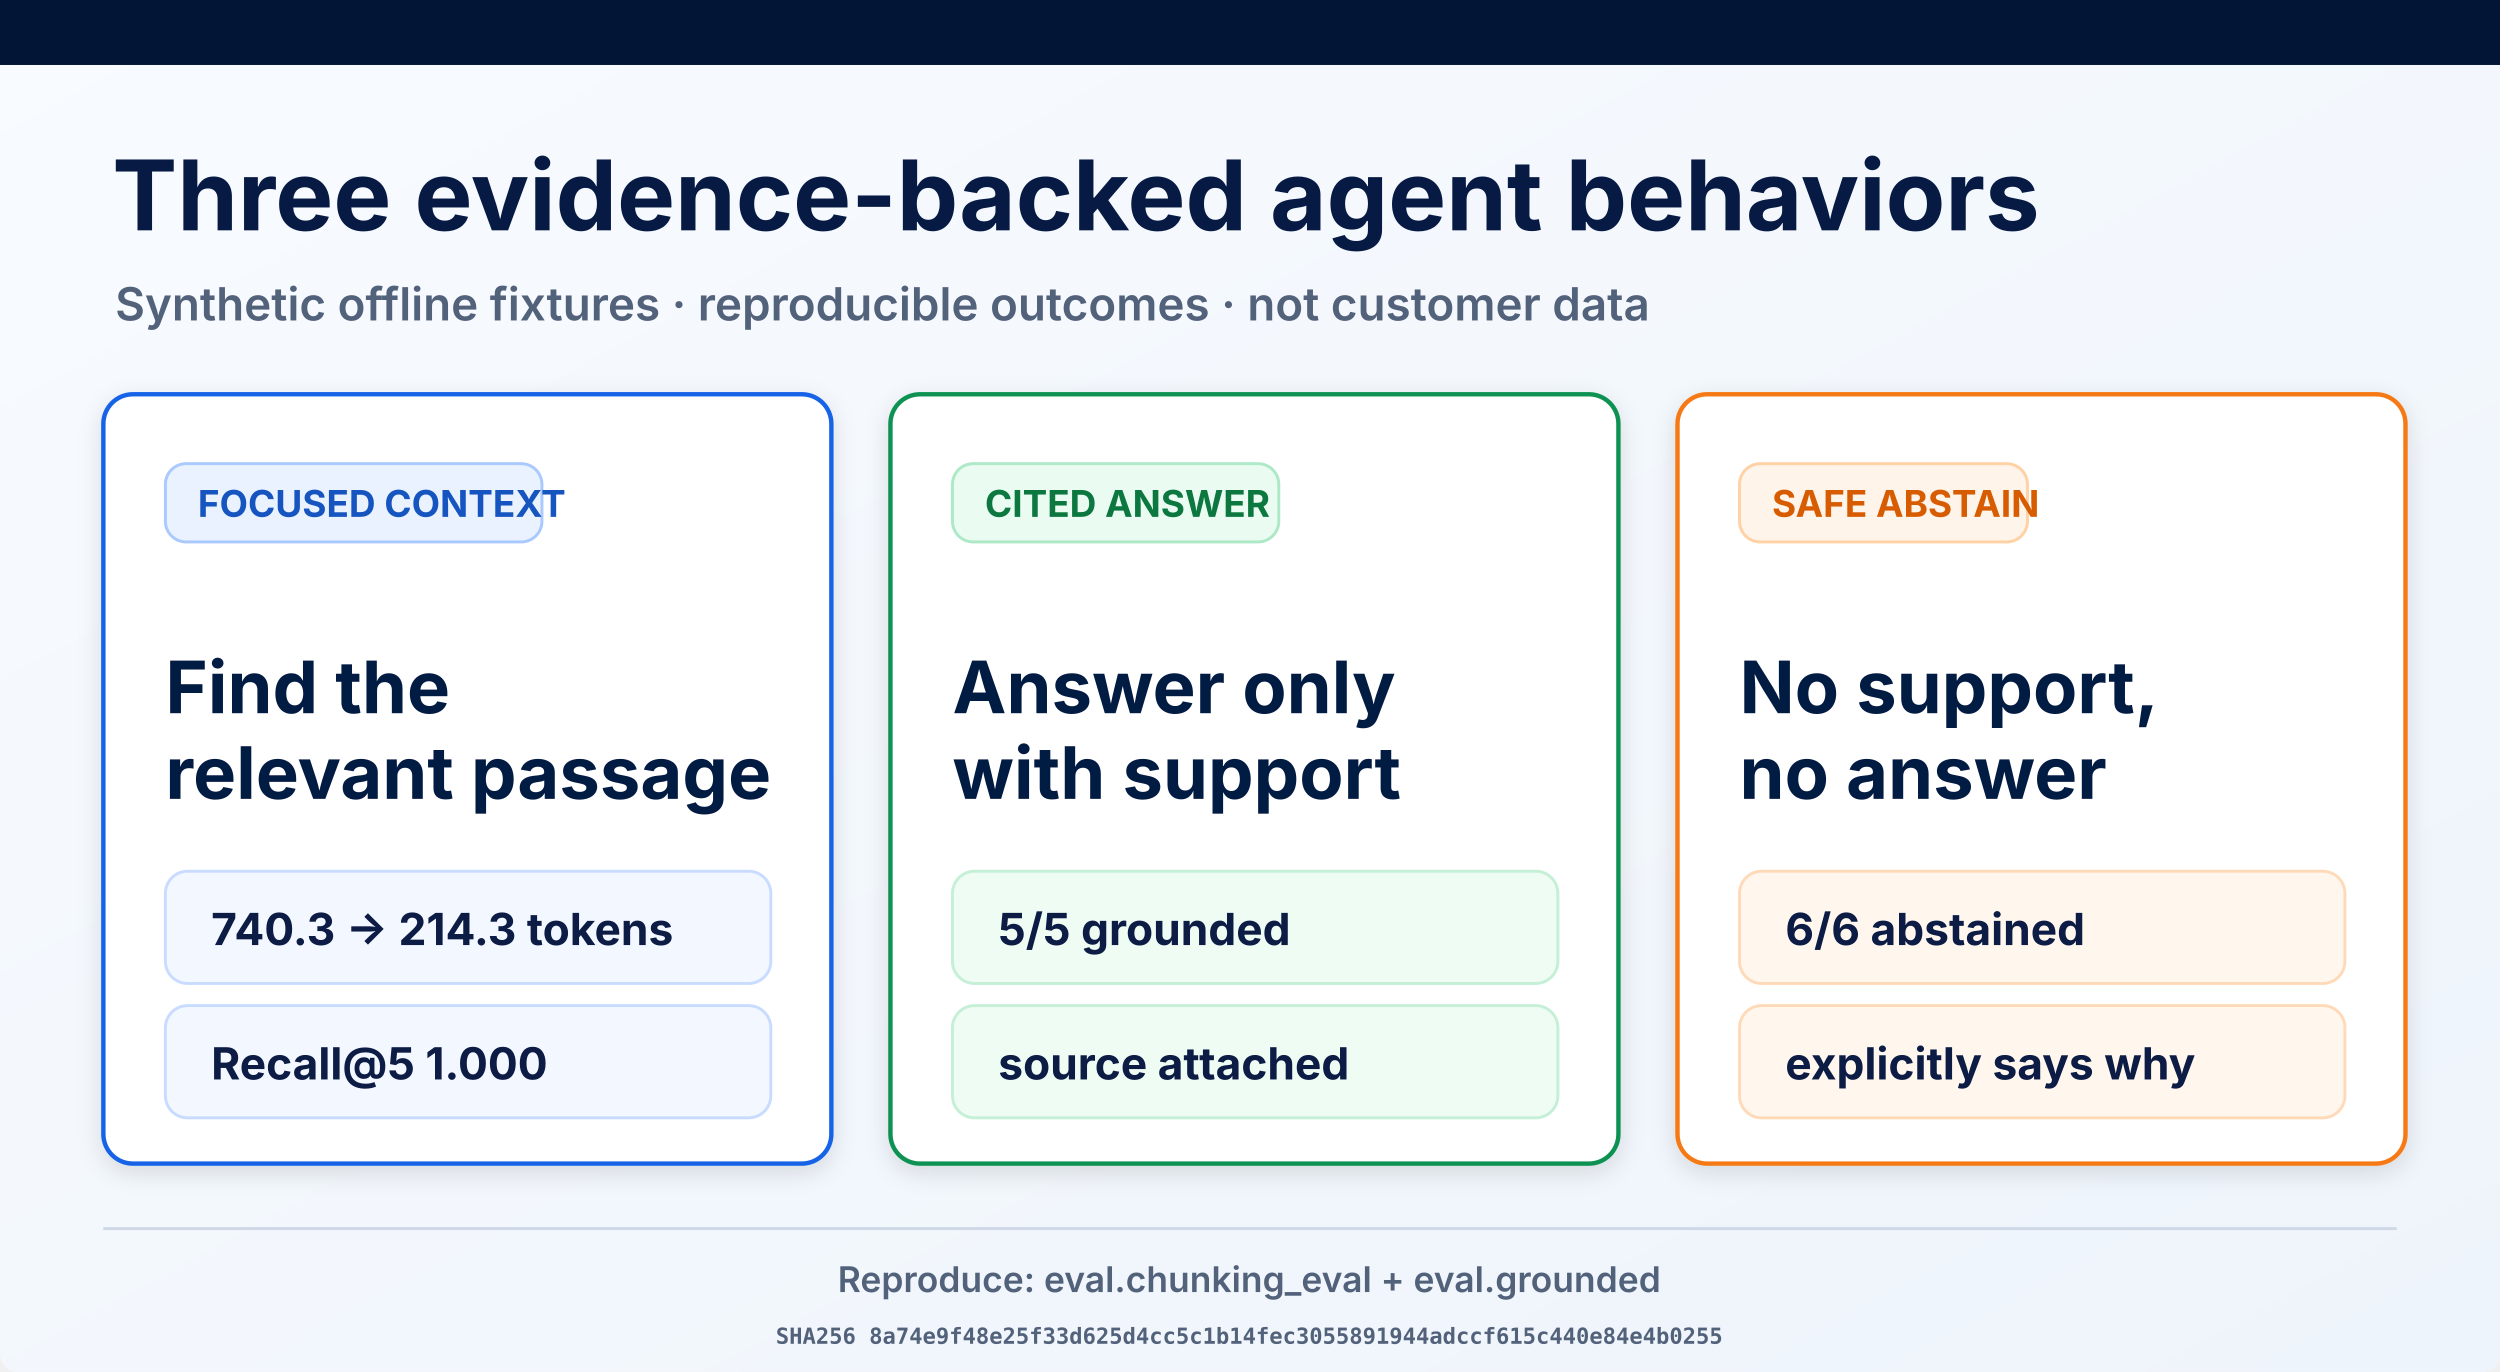
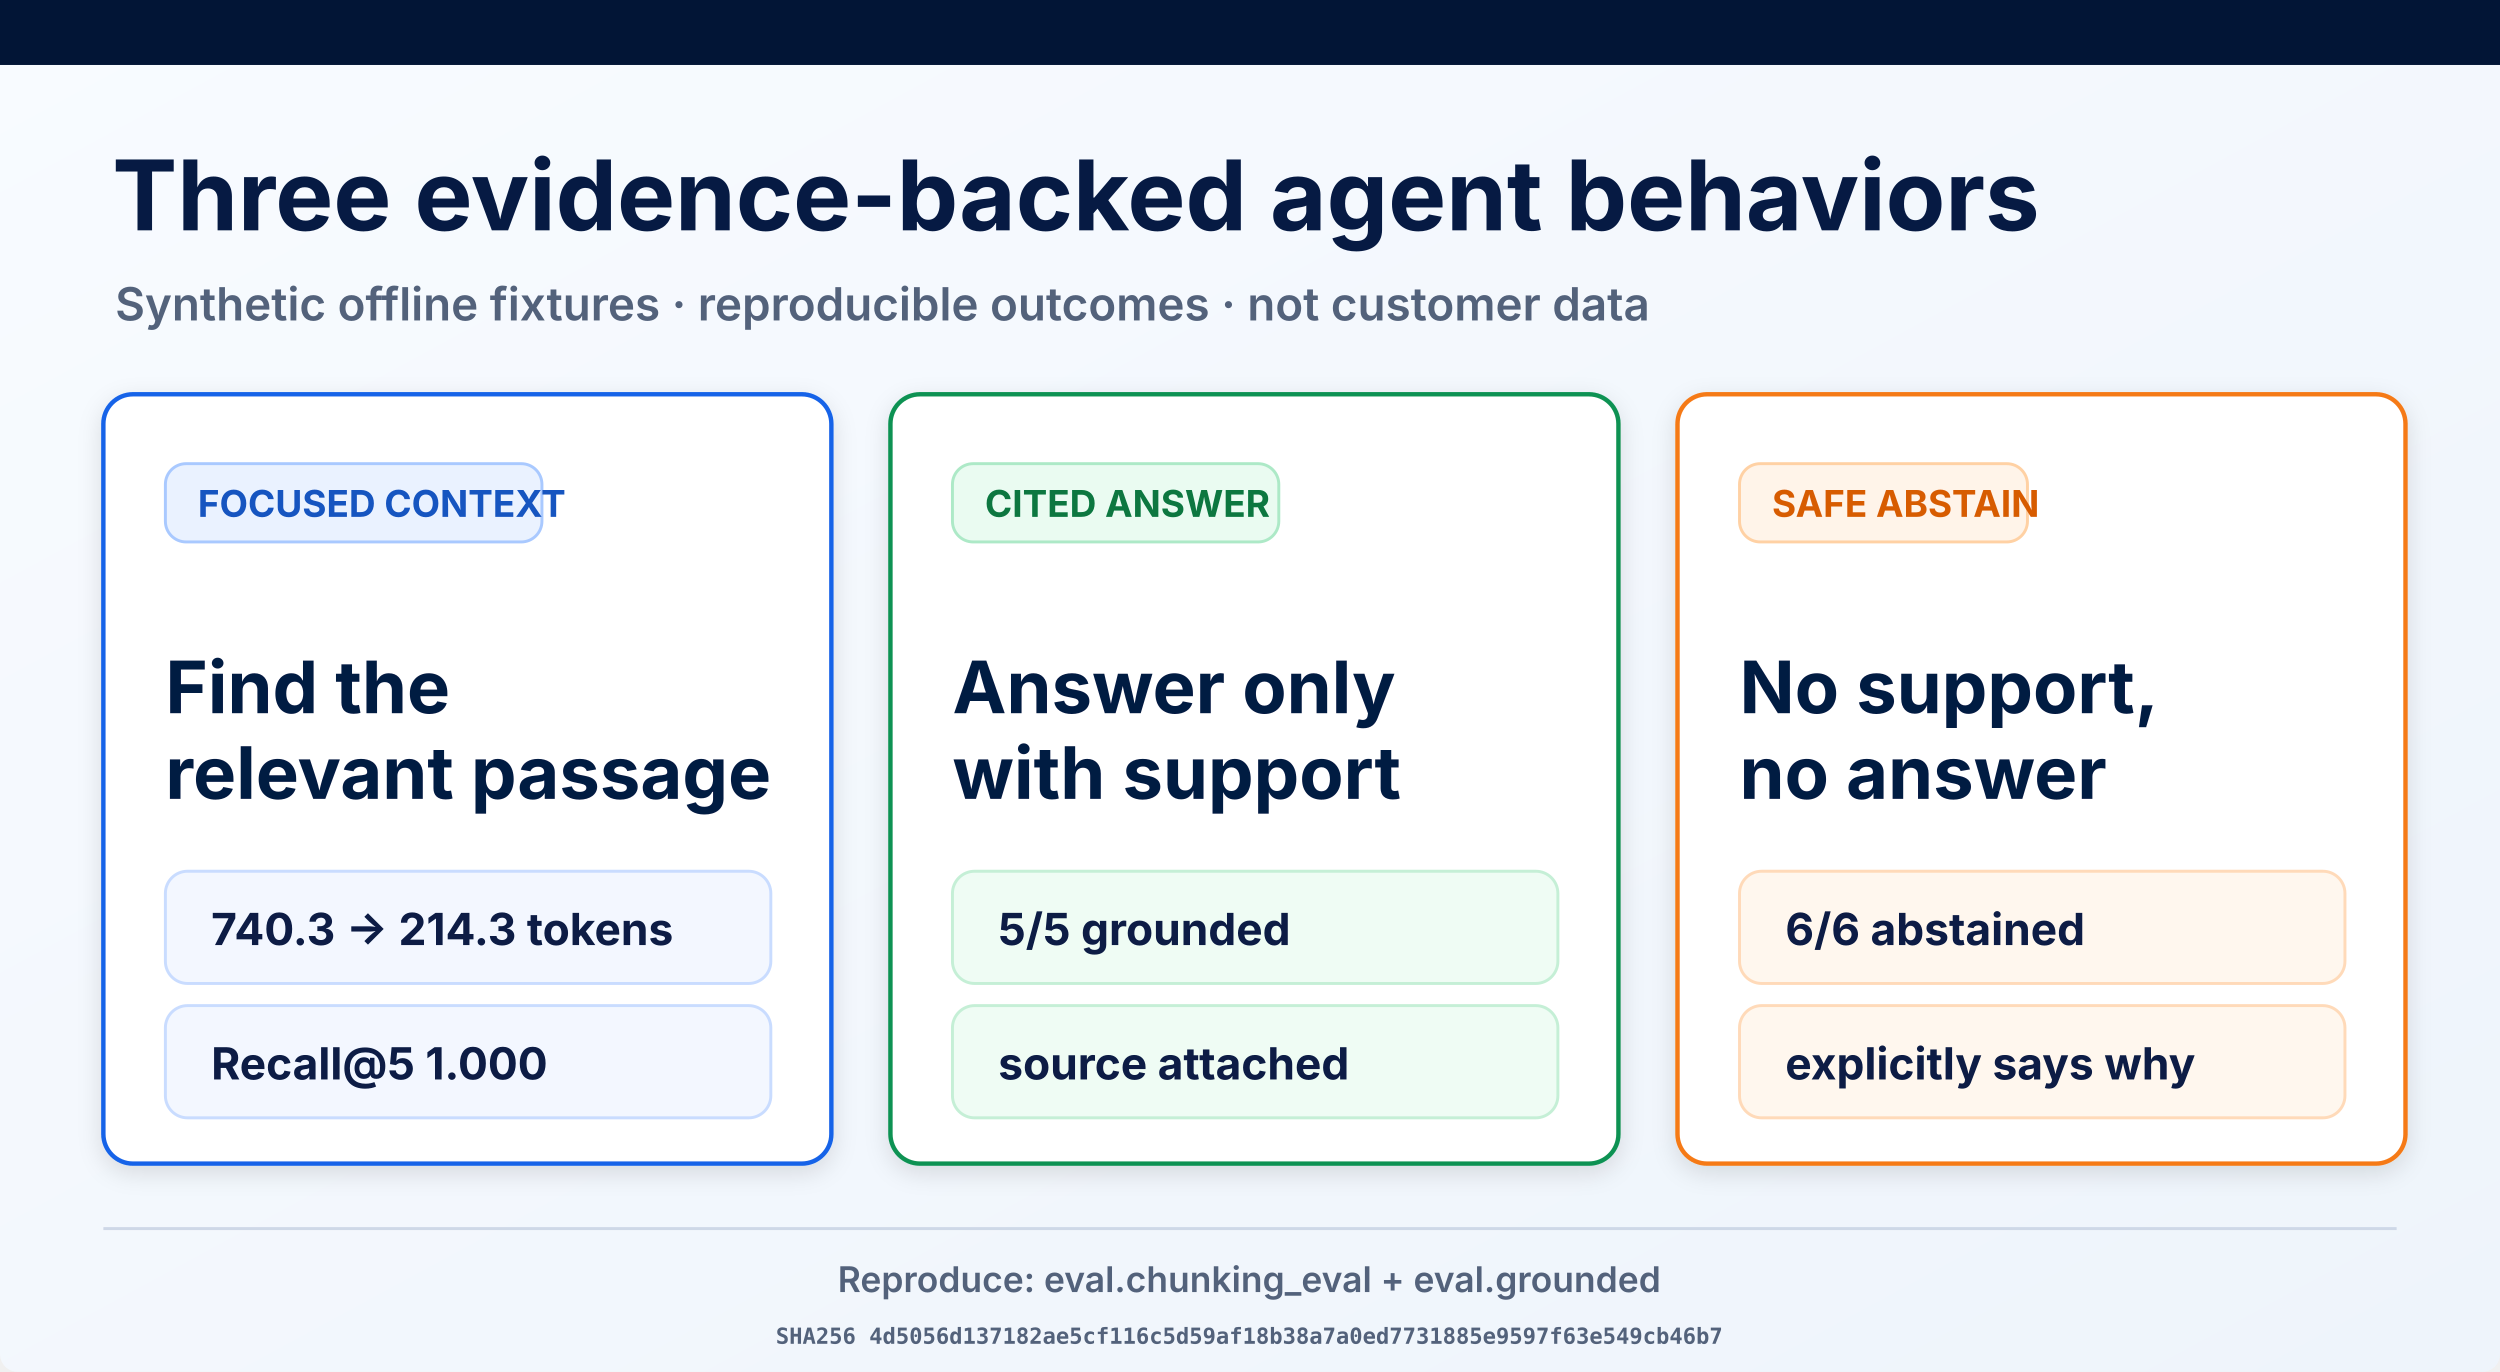
<svg xmlns="http://www.w3.org/2000/svg" width="1693" height="929" viewBox="0 0 1693 929" role="img" aria-labelledby="title desc">
  <defs>
    <linearGradient id="page" x1="0" y1="0" x2="1" y2="1">
      <stop offset="0" stop-color="#f8fbff" />
      <stop offset="1" stop-color="#eef4fb" />
    </linearGradient>
    <filter id="shadow" x="-10%" y="-10%" width="120%" height="130%">
      <feDropShadow dx="0" dy="5" stdDeviation="8" flood-opacity=".12" />
    </filter>
  </defs>
  <rect width="1693" height="929" rx="12" fill="url(#page)" />
  <rect width="1693" height="44" fill="#021536" />
  <text x="76" y="156" font-family="Inter, Arial, sans-serif" font-size="66" font-weight="700" fill="#061a43">Three evidence-backed agent behaviors</text>
  <text x="78" y="217" font-family="Inter, Arial, sans-serif" font-size="31" font-weight="600" fill="#53627b">Synthetic offline fixtures · reproducible outcomes · not customer data</text>
  <g filter="url(#shadow)">
    <rect x="70" y="267" width="493" height="521" rx="20" fill="#fff" stroke="#1763e8" stroke-width="3" />
    <rect x="112" y="314" width="255" height="53" rx="14" fill="#eaf2ff" stroke="#a9c9ff" stroke-width="2" />
    <text x="134" y="350" font-family="Inter, Arial, sans-serif" font-size="25" font-weight="700" fill="#1554c0">FOCUSED CONTEXT</text>
    <text x="112" y="483" font-family="Inter, Arial, sans-serif" font-size="49" font-weight="700" fill="#061a43">Find the</text>
    <text x="112" y="541" font-family="Inter, Arial, sans-serif" font-size="49" font-weight="700" fill="#061a43">relevant passage</text>
    <rect x="112" y="590" width="410" height="76" rx="15" fill="#f3f7ff" stroke="#c9dcff" stroke-width="2" />
    <text x="143" y="640" font-family="Inter, Arial, sans-serif" font-size="30" font-weight="700" fill="#0a1b44">740.3 → 214.3 tokens</text>
    <rect x="112" y="681" width="410" height="76" rx="15" fill="#f3f7ff" stroke="#c9dcff" stroke-width="2" />
    <text x="143" y="731" font-family="Inter, Arial, sans-serif" font-size="30" font-weight="700" fill="#0a1b44">Recall@5 1.000</text>
  </g>
  <g filter="url(#shadow)">
    <rect x="603" y="267" width="493" height="521" rx="20" fill="#fff" stroke="#109252" stroke-width="3" />
    <rect x="645" y="314" width="221" height="53" rx="14" fill="#eafbf1" stroke="#ade9c7" stroke-width="2" />
    <text x="667" y="350" font-family="Inter, Arial, sans-serif" font-size="25" font-weight="700" fill="#08773f">CITED ANSWER</text>
    <text x="645" y="483" font-family="Inter, Arial, sans-serif" font-size="49" font-weight="700" fill="#061a43">Answer only</text>
    <text x="645" y="541" font-family="Inter, Arial, sans-serif" font-size="49" font-weight="700" fill="#061a43">with support</text>
    <rect x="645" y="590" width="410" height="76" rx="15" fill="#effcf4" stroke="#c5efd6" stroke-width="2" />
    <text x="676" y="640" font-family="Inter, Arial, sans-serif" font-size="30" font-weight="700" fill="#0a1b44">5/5 grounded</text>
    <rect x="645" y="681" width="410" height="76" rx="15" fill="#effcf4" stroke="#c5efd6" stroke-width="2" />
    <text x="676" y="731" font-family="Inter, Arial, sans-serif" font-size="30" font-weight="700" fill="#0a1b44">source attached</text>
  </g>
  <g filter="url(#shadow)">
    <rect x="1136" y="267" width="493" height="521" rx="20" fill="#fff" stroke="#f57a19" stroke-width="3" />
    <rect x="1178" y="314" width="195" height="53" rx="14" fill="#fff4e9" stroke="#ffd1a4" stroke-width="2" />
    <text x="1200" y="350" font-family="Inter, Arial, sans-serif" font-size="25" font-weight="700" fill="#d75c06">SAFE ABSTAIN</text>
    <text x="1178" y="483" font-family="Inter, Arial, sans-serif" font-size="49" font-weight="700" fill="#061a43">No support,</text>
    <text x="1178" y="541" font-family="Inter, Arial, sans-serif" font-size="49" font-weight="700" fill="#061a43">no answer</text>
    <rect x="1178" y="590" width="410" height="76" rx="15" fill="#fff7ee" stroke="#ffdab9" stroke-width="2" />
    <text x="1209" y="640" font-family="Inter, Arial, sans-serif" font-size="30" font-weight="700" fill="#0a1b44">6/6 abstained</text>
    <rect x="1178" y="681" width="410" height="76" rx="15" fill="#fff7ee" stroke="#ffdab9" stroke-width="2" />
    <text x="1209" y="731" font-family="Inter, Arial, sans-serif" font-size="30" font-weight="700" fill="#0a1b44">explicitly says why</text>
  </g>
  <line x1="70" y1="832" x2="1623" y2="832" stroke="#ced8e7" stroke-width="2" />
  <text x="846" y="875" text-anchor="middle" font-family="Inter, Arial, sans-serif" font-size="24" font-weight="600" fill="#53627b">Reproduce: eval.chunking_eval + eval.grounded</text>
-   <text x="846" y="910" text-anchor="middle" font-family="ui-monospace, monospace" font-size="15" font-weight="600" fill="#53627b">SHA256 8a74e9f48e25f33d625d4cc5c1b14fec3055891944adccf615c440e84e4b0255</text>
+   <text x="846" y="910" text-anchor="middle" font-family="ui-monospace, monospace" font-size="15" font-weight="600" fill="#53627b">SHA256 4d5056d137182ae5cf116c5d59af18b38a7a0ed7731885e9597f63e549cb46b7</text>
</svg>
